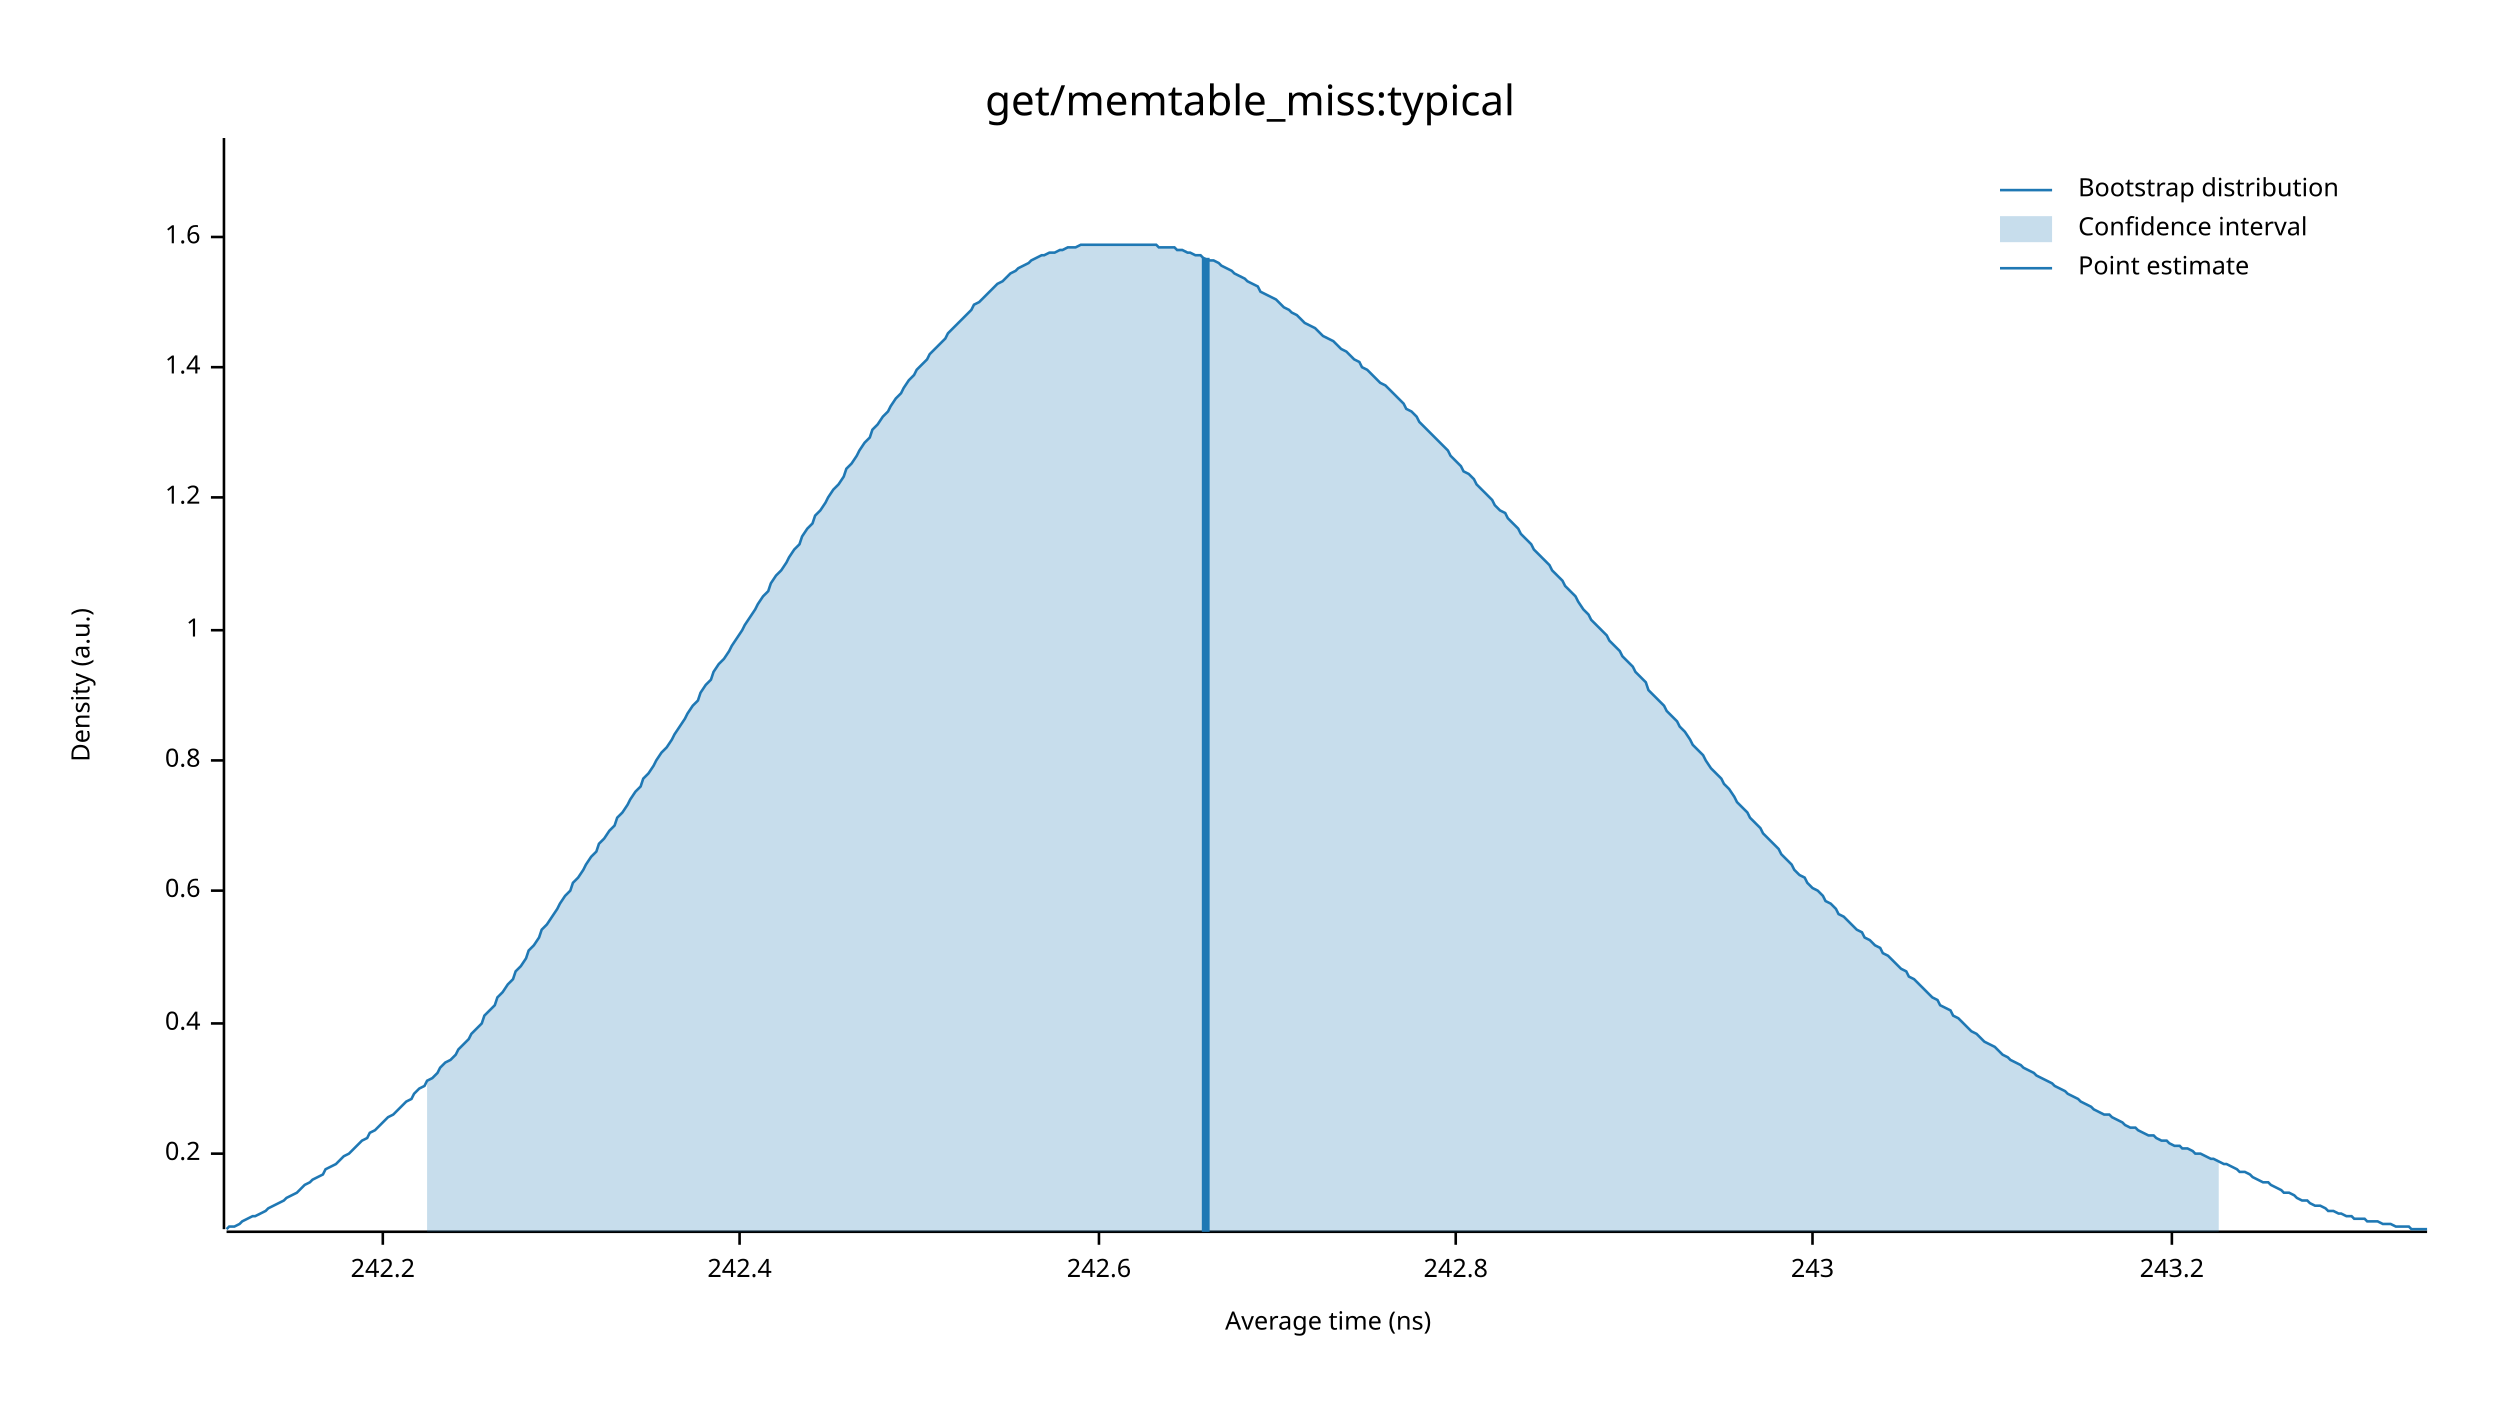
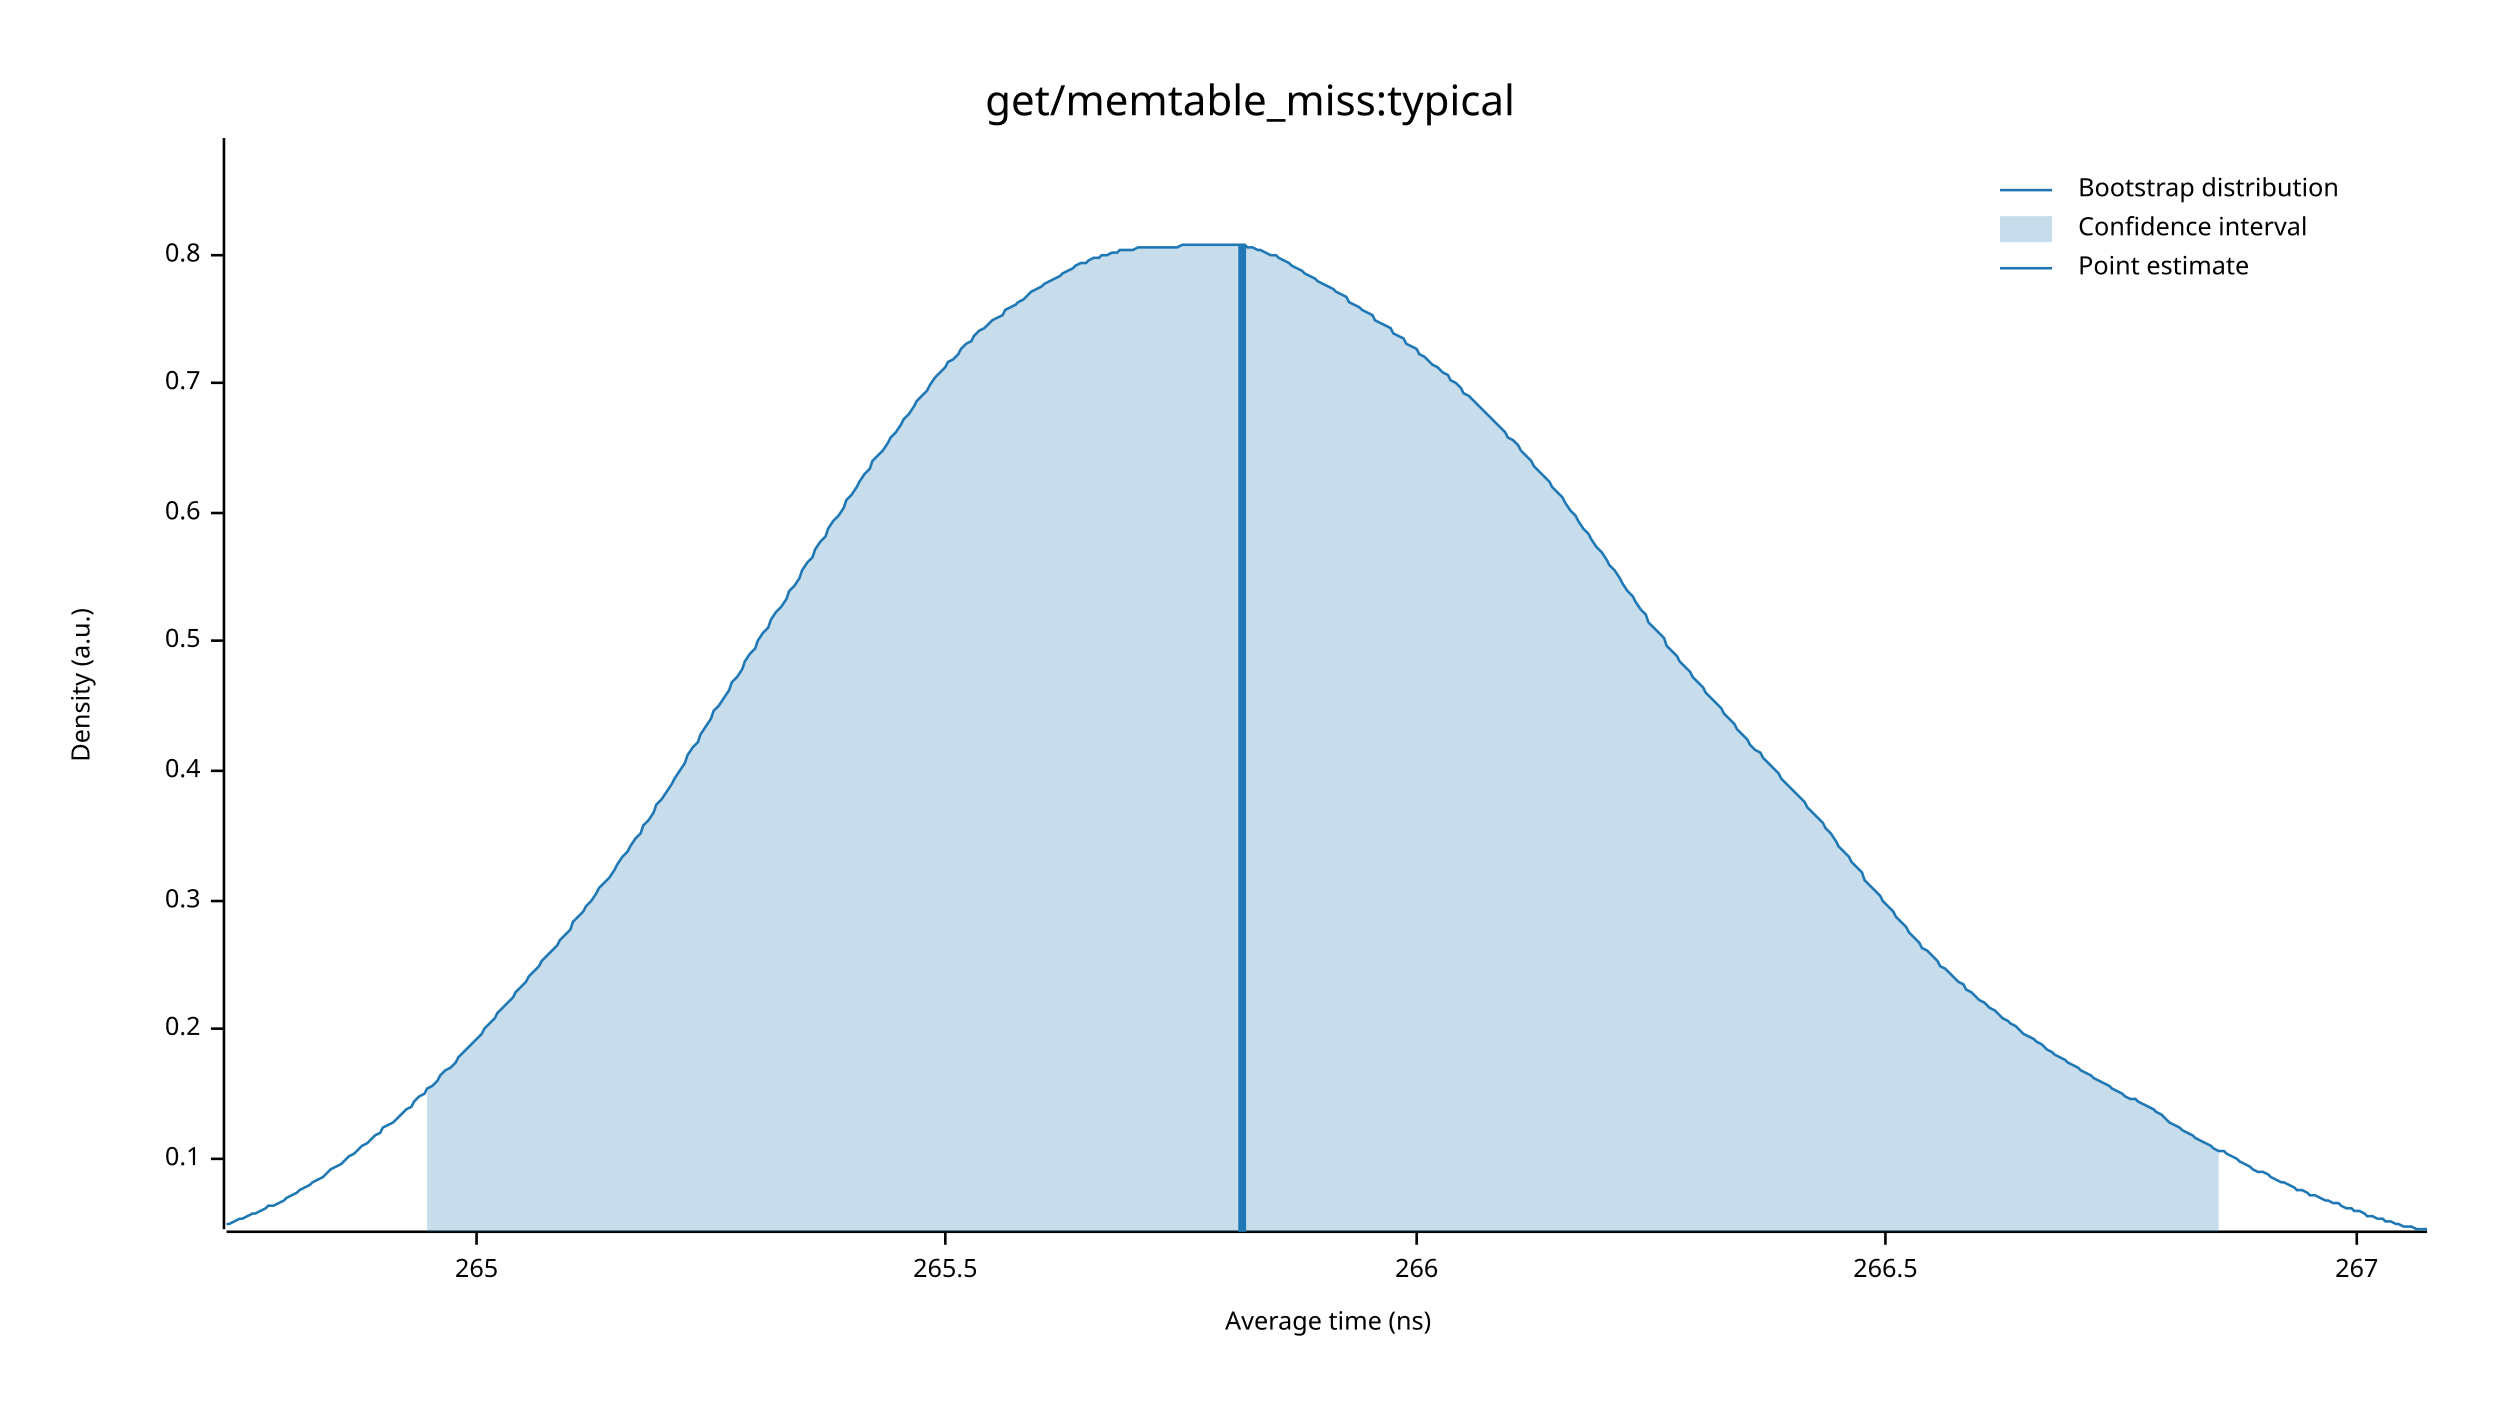
<svg xmlns="http://www.w3.org/2000/svg" width="960" height="540" viewBox="0 0 960 540">
  <text x="480" y="32" dy="0.76em" text-anchor="middle" font-family="sans-serif" font-size="16.129" opacity="1" fill="#000000">
get/memtable_miss:typical
</text>
  <text x="27" y="263" dy="0.76em" text-anchor="middle" font-family="sans-serif" font-size="9.677" opacity="1" fill="#000000" transform="rotate(270, 27, 263)">
Density (a.u.)
</text>
  <text x="510" y="513" dy="-0.5ex" text-anchor="middle" font-family="sans-serif" font-size="9.677" opacity="1" fill="#000000">
Average time (ns)
</text>
  <polyline fill="none" opacity="1" stroke="#000000" stroke-width="1" points="86,53 86,472 " />
-   <text x="77" y="443" dy="0.5ex" text-anchor="end" font-family="sans-serif" font-size="9.677" opacity="1" fill="#000000">
+   <text x="77" y="445" dy="0.5ex" text-anchor="end" font-family="sans-serif" font-size="9.677" opacity="1" fill="#000000">
+ 0.1
+ </text>
+   <polyline fill="none" opacity="1" stroke="#000000" stroke-width="1" points="81,445 86,445 " />
+   <text x="77" y="395" dy="0.5ex" text-anchor="end" font-family="sans-serif" font-size="9.677" opacity="1" fill="#000000">
0.2
</text>
-   <polyline fill="none" opacity="1" stroke="#000000" stroke-width="1" points="81,443 86,443 " />
-   <text x="77" y="393" dy="0.5ex" text-anchor="end" font-family="sans-serif" font-size="9.677" opacity="1" fill="#000000">
+   <polyline fill="none" opacity="1" stroke="#000000" stroke-width="1" points="81,395 86,395 " />
+   <text x="77" y="346" dy="0.5ex" text-anchor="end" font-family="sans-serif" font-size="9.677" opacity="1" fill="#000000">
+ 0.3
+ </text>
+   <polyline fill="none" opacity="1" stroke="#000000" stroke-width="1" points="81,346 86,346 " />
+   <text x="77" y="296" dy="0.5ex" text-anchor="end" font-family="sans-serif" font-size="9.677" opacity="1" fill="#000000">
0.4
</text>
-   <polyline fill="none" opacity="1" stroke="#000000" stroke-width="1" points="81,393 86,393 " />
-   <text x="77" y="342" dy="0.5ex" text-anchor="end" font-family="sans-serif" font-size="9.677" opacity="1" fill="#000000">
+   <polyline fill="none" opacity="1" stroke="#000000" stroke-width="1" points="81,296 86,296 " />
+   <text x="77" y="246" dy="0.5ex" text-anchor="end" font-family="sans-serif" font-size="9.677" opacity="1" fill="#000000">
+ 0.5
+ </text>
+   <polyline fill="none" opacity="1" stroke="#000000" stroke-width="1" points="81,246 86,246 " />
+   <text x="77" y="197" dy="0.5ex" text-anchor="end" font-family="sans-serif" font-size="9.677" opacity="1" fill="#000000">
0.6
</text>
-   <polyline fill="none" opacity="1" stroke="#000000" stroke-width="1" points="81,342 86,342 " />
-   <text x="77" y="292" dy="0.5ex" text-anchor="end" font-family="sans-serif" font-size="9.677" opacity="1" fill="#000000">
+   <polyline fill="none" opacity="1" stroke="#000000" stroke-width="1" points="81,197 86,197 " />
+   <text x="77" y="147" dy="0.5ex" text-anchor="end" font-family="sans-serif" font-size="9.677" opacity="1" fill="#000000">
+ 0.7
+ </text>
+   <polyline fill="none" opacity="1" stroke="#000000" stroke-width="1" points="81,147 86,147 " />
+   <text x="77" y="98" dy="0.5ex" text-anchor="end" font-family="sans-serif" font-size="9.677" opacity="1" fill="#000000">
0.8
</text>
-   <polyline fill="none" opacity="1" stroke="#000000" stroke-width="1" points="81,292 86,292 " />
-   <text x="77" y="242" dy="0.5ex" text-anchor="end" font-family="sans-serif" font-size="9.677" opacity="1" fill="#000000">
- 1
+   <polyline fill="none" opacity="1" stroke="#000000" stroke-width="1" points="81,98 86,98 " />
+   <polyline fill="none" opacity="1" stroke="#000000" stroke-width="1" points="87,473 932,473 " />
+   <text x="183" y="483" dy="0.76em" text-anchor="middle" font-family="sans-serif" font-size="9.677" opacity="1" fill="#000000">
+ 265
</text>
-   <polyline fill="none" opacity="1" stroke="#000000" stroke-width="1" points="81,242 86,242 " />
-   <text x="77" y="191" dy="0.5ex" text-anchor="end" font-family="sans-serif" font-size="9.677" opacity="1" fill="#000000">
- 1.2
+   <polyline fill="none" opacity="1" stroke="#000000" stroke-width="1" points="183,473 183,478 " />
+   <text x="363" y="483" dy="0.76em" text-anchor="middle" font-family="sans-serif" font-size="9.677" opacity="1" fill="#000000">
+ 265.5
</text>
-   <polyline fill="none" opacity="1" stroke="#000000" stroke-width="1" points="81,191 86,191 " />
-   <text x="77" y="141" dy="0.5ex" text-anchor="end" font-family="sans-serif" font-size="9.677" opacity="1" fill="#000000">
- 1.4
+   <polyline fill="none" opacity="1" stroke="#000000" stroke-width="1" points="363,473 363,478 " />
+   <text x="544" y="483" dy="0.76em" text-anchor="middle" font-family="sans-serif" font-size="9.677" opacity="1" fill="#000000">
+ 266
</text>
-   <polyline fill="none" opacity="1" stroke="#000000" stroke-width="1" points="81,141 86,141 " />
-   <text x="77" y="91" dy="0.5ex" text-anchor="end" font-family="sans-serif" font-size="9.677" opacity="1" fill="#000000">
- 1.6
+   <polyline fill="none" opacity="1" stroke="#000000" stroke-width="1" points="544,473 544,478 " />
+   <text x="724" y="483" dy="0.76em" text-anchor="middle" font-family="sans-serif" font-size="9.677" opacity="1" fill="#000000">
+ 266.5
</text>
-   <polyline fill="none" opacity="1" stroke="#000000" stroke-width="1" points="81,91 86,91 " />
-   <polyline fill="none" opacity="1" stroke="#000000" stroke-width="1" points="87,473 932,473 " />
-   <text x="147" y="483" dy="0.76em" text-anchor="middle" font-family="sans-serif" font-size="9.677" opacity="1" fill="#000000">
- 242.2
+   <polyline fill="none" opacity="1" stroke="#000000" stroke-width="1" points="724,473 724,478 " />
+   <text x="905" y="483" dy="0.76em" text-anchor="middle" font-family="sans-serif" font-size="9.677" opacity="1" fill="#000000">
+ 267
</text>
-   <polyline fill="none" opacity="1" stroke="#000000" stroke-width="1" points="147,473 147,478 " />
-   <text x="284" y="483" dy="0.76em" text-anchor="middle" font-family="sans-serif" font-size="9.677" opacity="1" fill="#000000">
- 242.4
- </text>
-   <polyline fill="none" opacity="1" stroke="#000000" stroke-width="1" points="284,473 284,478 " />
-   <text x="422" y="483" dy="0.76em" text-anchor="middle" font-family="sans-serif" font-size="9.677" opacity="1" fill="#000000">
- 242.6
- </text>
-   <polyline fill="none" opacity="1" stroke="#000000" stroke-width="1" points="422,473 422,478 " />
-   <text x="559" y="483" dy="0.76em" text-anchor="middle" font-family="sans-serif" font-size="9.677" opacity="1" fill="#000000">
- 242.8
- </text>
-   <polyline fill="none" opacity="1" stroke="#000000" stroke-width="1" points="559,473 559,478 " />
-   <text x="696" y="483" dy="0.76em" text-anchor="middle" font-family="sans-serif" font-size="9.677" opacity="1" fill="#000000">
- 243
- </text>
-   <polyline fill="none" opacity="1" stroke="#000000" stroke-width="1" points="696,473 696,478 " />
-   <text x="834" y="483" dy="0.76em" text-anchor="middle" font-family="sans-serif" font-size="9.677" opacity="1" fill="#000000">
- 243.2
- </text>
-   <polyline fill="none" opacity="1" stroke="#000000" stroke-width="1" points="834,473 834,478 " />
-   <polyline fill="none" opacity="1" stroke="#1F78B4" stroke-width="1" points="87,472 88,471 90,471 92,470 93,469 95,468 97,467 98,467 100,466 102,465 103,464 105,463 107,462 109,461 110,460 112,459 114,458 115,457 117,455 119,454 120,453 122,452 124,451 125,449 127,448 129,447 131,445 132,444 134,443 136,441 137,440 139,438 141,437 142,435 144,434 146,432 147,431 149,429 151,428 153,426 154,425 156,423 158,422 159,420 161,418 163,417 164,415 166,414 168,412 169,410 171,408 173,407 175,405 176,403 178,401 180,399 181,397 183,395 185,393 186,390 188,388 190,386 191,383 193,381 195,378 197,376 198,373 200,371 202,368 203,365 205,363 207,360 208,357 210,355 212,352 214,349 215,347 217,344 219,342 220,339 222,337 224,334 225,332 227,329 229,327 230,324 232,322 234,319 236,317 237,314 239,312 241,309 242,307 244,304 246,302 247,299 249,297 251,294 252,292 254,289 256,287 258,284 259,282 261,279 263,276 264,274 266,271 268,269 269,266 271,263 273,261 274,258 276,255 278,253 280,250 281,248 283,245 285,242 286,240 288,237 290,234 291,232 293,229 295,227 296,224 298,221 300,219 302,216 303,214 305,211 307,209 308,206 310,203 312,201 313,198 315,196 317,193 318,191 320,188 322,186 324,183 325,180 327,178 329,175 330,173 332,170 334,168 335,165 337,163 339,160 341,158 342,156 344,153 346,151 347,149 349,146 351,144 352,142 354,140 356,138 357,136 359,134 361,132 363,130 364,128 366,126 368,124 369,123 371,121 373,119 374,117 376,116 378,114 379,113 381,111 383,109 385,108 386,107 388,105 390,104 391,103 393,102 395,101 396,100 398,99 400,98 401,98 403,97 405,97 407,96 408,96 410,95 412,95 413,95 415,94 417,94 418,94 420,94 422,94 423,94 425,94 427,94 429,94 430,94 432,94 434,94 435,94 437,94 439,94 440,94 442,94 444,94 445,95 447,95 449,95 451,95 452,96 454,96 456,97 457,97 459,98 461,98 462,99 464,100 466,100 468,101 469,102 471,103 473,104 474,105 476,106 478,107 479,108 481,109 483,110 484,112 486,113 488,114 490,115 491,116 493,118 495,119 496,120 498,121 500,123 501,124 503,125 505,126 506,127 508,129 510,130 512,131 513,132 515,134 517,135 518,136 520,138 522,139 523,141 525,142 527,144 528,145 530,147 532,148 534,150 535,151 537,153 539,155 540,157 542,158 544,160 545,162 547,164 549,166 550,167 552,169 554,171 556,173 557,175 559,177 561,179 562,181 564,182 566,184 567,186 569,188 571,190 573,192 574,194 576,196 578,197 579,199 581,201 583,203 584,205 586,207 588,209 589,211 591,213 593,215 595,217 596,219 598,221 600,223 601,225 603,227 605,229 606,231 608,234 610,236 611,238 613,240 615,242 617,244 618,246 620,248 622,250 623,252 625,254 627,256 628,258 630,260 632,262 633,265 635,267 637,269 639,271 640,273 642,275 644,277 645,279 647,281 649,284 650,286 652,288 654,290 655,292 657,295 659,297 661,299 662,301 664,303 666,306 667,308 669,310 671,312 672,314 674,316 676,318 677,320 679,322 681,324 683,326 684,328 686,330 688,332 689,334 691,336 693,337 694,339 696,341 698,342 700,344 701,346 703,347 705,349 706,351 708,352 710,354 711,355 713,357 715,358 716,360 718,361 720,363 722,364 723,366 725,367 727,369 728,370 730,372 732,373 733,375 735,376 737,378 738,379 740,381 742,383 744,384 745,386 747,387 749,388 750,390 752,391 754,393 755,394 757,396 759,397 760,398 762,400 764,401 766,402 767,403 769,405 771,406 772,407 774,408 776,409 777,410 779,411 781,412 782,413 784,414 786,415 788,416 789,417 791,418 793,419 794,420 796,421 798,422 799,423 801,424 803,425 804,426 806,427 808,428 810,428 811,429 813,430 815,431 816,432 818,433 820,433 821,434 823,435 825,436 827,436 828,437 830,438 832,438 833,439 835,440 837,440 838,441 840,441 842,442 843,443 845,443 847,444 849,445 850,445 852,446 854,447 855,447 857,448 859,449 860,450 862,450 864,451 865,452 867,453 869,454 871,454 872,455 874,456 876,457 877,458 879,458 881,459 882,460 884,461 886,461 887,462 889,463 891,463 893,464 894,465 896,465 898,466 899,466 901,467 903,467 904,468 906,468 908,468 909,469 911,469 913,469 915,470 916,470 918,470 920,471 921,471 923,471 925,471 926,472 928,472 930,472 932,472 " />
-   <polygon opacity="0.25" fill="#1F78B4" points="164,415 166,414 168,412 169,410 171,408 173,407 175,405 176,403 178,401 180,399 181,397 183,395 185,393 186,390 188,388 190,386 191,383 193,381 195,378 197,376 198,373 200,371 202,368 203,365 205,363 207,360 208,357 210,355 212,352 214,349 215,347 217,344 219,342 220,339 222,337 224,334 225,332 227,329 229,327 230,324 232,322 234,319 236,317 237,314 239,312 241,309 242,307 244,304 246,302 247,299 249,297 251,294 252,292 254,289 256,287 258,284 259,282 261,279 263,276 264,274 266,271 268,269 269,266 271,263 273,261 274,258 276,255 278,253 280,250 281,248 283,245 285,242 286,240 288,237 290,234 291,232 293,229 295,227 296,224 298,221 300,219 302,216 303,214 305,211 307,209 308,206 310,203 312,201 313,198 315,196 317,193 318,191 320,188 322,186 324,183 325,180 327,178 329,175 330,173 332,170 334,168 335,165 337,163 339,160 341,158 342,156 344,153 346,151 347,149 349,146 351,144 352,142 354,140 356,138 357,136 359,134 361,132 363,130 364,128 366,126 368,124 369,123 371,121 373,119 374,117 376,116 378,114 379,113 381,111 383,109 385,108 386,107 388,105 390,104 391,103 393,102 395,101 396,100 398,99 400,98 401,98 403,97 405,97 407,96 408,96 410,95 412,95 413,95 415,94 417,94 418,94 420,94 422,94 423,94 425,94 427,94 429,94 430,94 432,94 434,94 435,94 437,94 439,94 440,94 442,94 444,94 445,95 447,95 449,95 451,95 452,96 454,96 456,97 457,97 459,98 461,98 462,99 464,100 466,100 468,101 469,102 471,103 473,104 474,105 476,106 478,107 479,108 481,109 483,110 484,112 486,113 488,114 490,115 491,116 493,118 495,119 496,120 498,121 500,123 501,124 503,125 505,126 506,127 508,129 510,130 512,131 513,132 515,134 517,135 518,136 520,138 522,139 523,141 525,142 527,144 528,145 530,147 532,148 534,150 535,151 537,153 539,155 540,157 542,158 544,160 545,162 547,164 549,166 550,167 552,169 554,171 556,173 557,175 559,177 561,179 562,181 564,182 566,184 567,186 569,188 571,190 573,192 574,194 576,196 578,197 579,199 581,201 583,203 584,205 586,207 588,209 589,211 591,213 593,215 595,217 596,219 598,221 600,223 601,225 603,227 605,229 606,231 608,234 610,236 611,238 613,240 615,242 617,244 618,246 620,248 622,250 623,252 625,254 627,256 628,258 630,260 632,262 633,265 635,267 637,269 639,271 640,273 642,275 644,277 645,279 647,281 649,284 650,286 652,288 654,290 655,292 657,295 659,297 661,299 662,301 664,303 666,306 667,308 669,310 671,312 672,314 674,316 676,318 677,320 679,322 681,324 683,326 684,328 686,330 688,332 689,334 691,336 693,337 694,339 696,341 698,342 700,344 701,346 703,347 705,349 706,351 708,352 710,354 711,355 713,357 715,358 716,360 718,361 720,363 722,364 723,366 725,367 727,369 728,370 730,372 732,373 733,375 735,376 737,378 738,379 740,381 742,383 744,384 745,386 747,387 749,388 750,390 752,391 754,393 755,394 757,396 759,397 760,398 762,400 764,401 766,402 767,403 769,405 771,406 772,407 774,408 776,409 777,410 779,411 781,412 782,413 784,414 786,415 788,416 789,417 791,418 793,419 794,420 796,421 798,422 799,423 801,424 803,425 804,426 806,427 808,428 810,428 811,429 813,430 815,431 816,432 818,433 820,433 821,434 823,435 825,436 827,436 828,437 830,438 832,438 833,439 835,440 837,440 838,441 840,441 842,442 843,443 845,443 847,444 849,445 850,445 852,446 852,473 164,473 " />
-   <polyline fill="none" opacity="1" stroke="#1F78B4" stroke-width="3" points="463,473 463,99 " />
+   <polyline fill="none" opacity="1" stroke="#000000" stroke-width="1" points="905,473 905,478 " />
+   <polyline fill="none" opacity="1" stroke="#1F78B4" stroke-width="1" points="87,470 88,470 90,469 92,468 93,468 95,467 97,466 98,466 100,465 102,464 103,463 105,463 107,462 109,461 110,460 112,459 114,458 115,457 117,456 119,455 120,454 122,453 124,452 125,451 127,449 129,448 131,447 132,446 134,444 136,443 137,442 139,440 141,439 142,438 144,436 146,435 147,433 149,432 151,431 153,429 154,428 156,426 158,425 159,423 161,421 163,420 164,418 166,417 168,415 169,413 171,411 173,410 175,408 176,406 178,404 180,402 181,401 183,399 185,397 186,395 188,393 190,391 191,389 193,387 195,385 197,383 198,381 200,379 202,377 203,375 205,373 207,371 208,369 210,367 212,365 214,363 215,361 217,359 219,357 220,354 222,352 224,350 225,348 227,346 229,343 230,341 232,339 234,337 236,334 237,332 239,329 241,327 242,325 244,322 246,320 247,317 249,315 251,312 252,309 254,307 256,304 258,301 259,299 261,296 263,293 264,290 266,287 268,285 269,282 271,279 273,276 274,273 276,271 278,268 280,265 281,262 283,260 285,257 286,254 288,251 290,249 291,246 293,243 295,241 296,238 298,235 300,233 302,230 303,227 305,225 307,222 308,219 310,216 312,214 313,211 315,208 317,206 318,203 320,200 322,198 324,195 325,192 327,190 329,187 330,185 332,182 334,180 335,177 337,175 339,173 341,170 342,168 344,166 346,163 347,161 349,159 351,156 352,154 354,152 356,150 357,148 359,145 361,143 363,141 364,139 366,138 368,136 369,134 371,132 373,131 374,129 376,127 378,126 379,125 381,123 383,122 385,121 386,119 388,118 390,117 391,116 393,115 395,113 396,112 398,111 400,110 401,109 403,108 405,107 407,106 408,105 410,104 412,103 413,102 415,101 417,101 418,100 420,99 422,99 423,98 425,98 427,97 429,97 430,96 432,96 434,96 435,96 437,95 439,95 440,95 442,95 444,95 445,95 447,95 449,95 451,95 452,95 454,94 456,94 457,94 459,94 461,94 462,94 464,94 466,94 468,94 469,94 471,94 473,94 474,94 476,94 478,94 479,95 481,95 483,96 484,96 486,97 488,98 490,98 491,99 493,100 495,101 496,102 498,103 500,104 501,105 503,106 505,107 506,108 508,109 510,110 512,111 513,112 515,113 517,114 518,116 520,117 522,118 523,119 525,120 527,121 528,123 530,124 532,125 534,126 535,128 537,129 539,130 540,132 542,133 544,134 545,136 547,137 549,139 550,140 552,141 554,143 556,144 557,146 559,147 561,149 562,151 564,152 566,154 567,155 569,157 571,159 573,161 574,162 576,164 578,166 579,168 581,169 583,171 584,173 586,175 588,177 589,179 591,181 593,183 595,185 596,187 598,189 600,191 601,193 603,196 605,198 606,200 608,203 610,205 611,207 613,210 615,212 617,215 618,217 620,219 622,222 623,224 625,227 627,229 628,231 630,234 632,236 633,239 635,241 637,243 639,245 640,248 642,250 644,252 645,254 647,256 649,258 650,260 652,262 654,264 655,266 657,268 659,270 661,272 662,274 664,276 666,278 667,280 669,282 671,284 672,286 674,288 676,289 677,291 679,293 681,295 683,297 684,299 686,301 688,303 689,304 691,306 693,308 694,310 696,312 698,314 700,316 701,318 703,320 705,323 706,325 708,327 710,329 711,331 713,333 715,335 716,338 718,340 720,342 722,344 723,346 725,348 727,350 728,352 730,354 732,356 733,358 735,360 737,362 738,364 740,365 742,367 744,369 745,371 747,372 749,374 750,375 752,377 754,378 755,380 757,381 759,383 760,384 762,385 764,387 766,388 767,389 769,391 771,392 772,393 774,394 776,396 777,397 779,398 781,399 782,400 784,401 786,403 788,404 789,405 791,406 793,407 794,408 796,409 798,410 799,411 801,412 803,413 804,414 806,415 808,416 810,417 811,418 813,419 815,420 816,421 818,422 820,422 821,423 823,424 825,425 827,426 828,427 830,428 832,430 833,431 835,432 837,433 838,434 840,435 842,436 843,437 845,438 847,439 849,440 850,441 852,442 854,442 855,443 857,444 859,445 860,446 862,447 864,448 865,449 867,450 869,450 871,451 872,452 874,453 876,454 877,454 879,455 881,456 882,457 884,457 886,458 887,459 889,459 891,460 893,461 894,461 896,462 898,462 899,463 901,464 903,464 904,465 906,465 908,466 909,467 911,467 913,468 915,468 916,469 918,469 920,470 921,470 923,471 925,471 926,471 928,472 930,472 932,472 " />
+   <polygon opacity="0.25" fill="#1F78B4" points="164,418 166,417 168,415 169,413 171,411 173,410 175,408 176,406 178,404 180,402 181,401 183,399 185,397 186,395 188,393 190,391 191,389 193,387 195,385 197,383 198,381 200,379 202,377 203,375 205,373 207,371 208,369 210,367 212,365 214,363 215,361 217,359 219,357 220,354 222,352 224,350 225,348 227,346 229,343 230,341 232,339 234,337 236,334 237,332 239,329 241,327 242,325 244,322 246,320 247,317 249,315 251,312 252,309 254,307 256,304 258,301 259,299 261,296 263,293 264,290 266,287 268,285 269,282 271,279 273,276 274,273 276,271 278,268 280,265 281,262 283,260 285,257 286,254 288,251 290,249 291,246 293,243 295,241 296,238 298,235 300,233 302,230 303,227 305,225 307,222 308,219 310,216 312,214 313,211 315,208 317,206 318,203 320,200 322,198 324,195 325,192 327,190 329,187 330,185 332,182 334,180 335,177 337,175 339,173 341,170 342,168 344,166 346,163 347,161 349,159 351,156 352,154 354,152 356,150 357,148 359,145 361,143 363,141 364,139 366,138 368,136 369,134 371,132 373,131 374,129 376,127 378,126 379,125 381,123 383,122 385,121 386,119 388,118 390,117 391,116 393,115 395,113 396,112 398,111 400,110 401,109 403,108 405,107 407,106 408,105 410,104 412,103 413,102 415,101 417,101 418,100 420,99 422,99 423,98 425,98 427,97 429,97 430,96 432,96 434,96 435,96 437,95 439,95 440,95 442,95 444,95 445,95 447,95 449,95 451,95 452,95 454,94 456,94 457,94 459,94 461,94 462,94 464,94 466,94 468,94 469,94 471,94 473,94 474,94 476,94 478,94 479,95 481,95 483,96 484,96 486,97 488,98 490,98 491,99 493,100 495,101 496,102 498,103 500,104 501,105 503,106 505,107 506,108 508,109 510,110 512,111 513,112 515,113 517,114 518,116 520,117 522,118 523,119 525,120 527,121 528,123 530,124 532,125 534,126 535,128 537,129 539,130 540,132 542,133 544,134 545,136 547,137 549,139 550,140 552,141 554,143 556,144 557,146 559,147 561,149 562,151 564,152 566,154 567,155 569,157 571,159 573,161 574,162 576,164 578,166 579,168 581,169 583,171 584,173 586,175 588,177 589,179 591,181 593,183 595,185 596,187 598,189 600,191 601,193 603,196 605,198 606,200 608,203 610,205 611,207 613,210 615,212 617,215 618,217 620,219 622,222 623,224 625,227 627,229 628,231 630,234 632,236 633,239 635,241 637,243 639,245 640,248 642,250 644,252 645,254 647,256 649,258 650,260 652,262 654,264 655,266 657,268 659,270 661,272 662,274 664,276 666,278 667,280 669,282 671,284 672,286 674,288 676,289 677,291 679,293 681,295 683,297 684,299 686,301 688,303 689,304 691,306 693,308 694,310 696,312 698,314 700,316 701,318 703,320 705,323 706,325 708,327 710,329 711,331 713,333 715,335 716,338 718,340 720,342 722,344 723,346 725,348 727,350 728,352 730,354 732,356 733,358 735,360 737,362 738,364 740,365 742,367 744,369 745,371 747,372 749,374 750,375 752,377 754,378 755,380 757,381 759,383 760,384 762,385 764,387 766,388 767,389 769,391 771,392 772,393 774,394 776,396 777,397 779,398 781,399 782,400 784,401 786,403 788,404 789,405 791,406 793,407 794,408 796,409 798,410 799,411 801,412 803,413 804,414 806,415 808,416 810,417 811,418 813,419 815,420 816,421 818,422 820,422 821,423 823,424 825,425 827,426 828,427 830,428 832,430 833,431 835,432 837,433 838,434 840,435 842,436 843,437 845,438 847,439 849,440 850,441 852,442 852,473 164,473 " />
+   <polyline fill="none" opacity="1" stroke="#1F78B4" stroke-width="3" points="477,473 477,94 " />
  <text x="798" y="68" dy="0.76em" text-anchor="start" font-family="sans-serif" font-size="9.677" opacity="1" fill="#000000">
Bootstrap distribution
</text>
  <text x="798" y="83" dy="0.76em" text-anchor="start" font-family="sans-serif" font-size="9.677" opacity="1" fill="#000000">
Confidence interval
</text>
  <text x="798" y="98" dy="0.76em" text-anchor="start" font-family="sans-serif" font-size="9.677" opacity="1" fill="#000000">
Point estimate
</text>
  <polyline fill="none" opacity="1" stroke="#1F78B4" stroke-width="1" points="768,73 788,73 " />
  <rect x="768" y="83" width="20" height="10" opacity="0.25" fill="#1F78B4" stroke="none" />
  <polyline fill="none" opacity="1" stroke="#1F78B4" stroke-width="1" points="768,103 788,103 " />
</svg>
